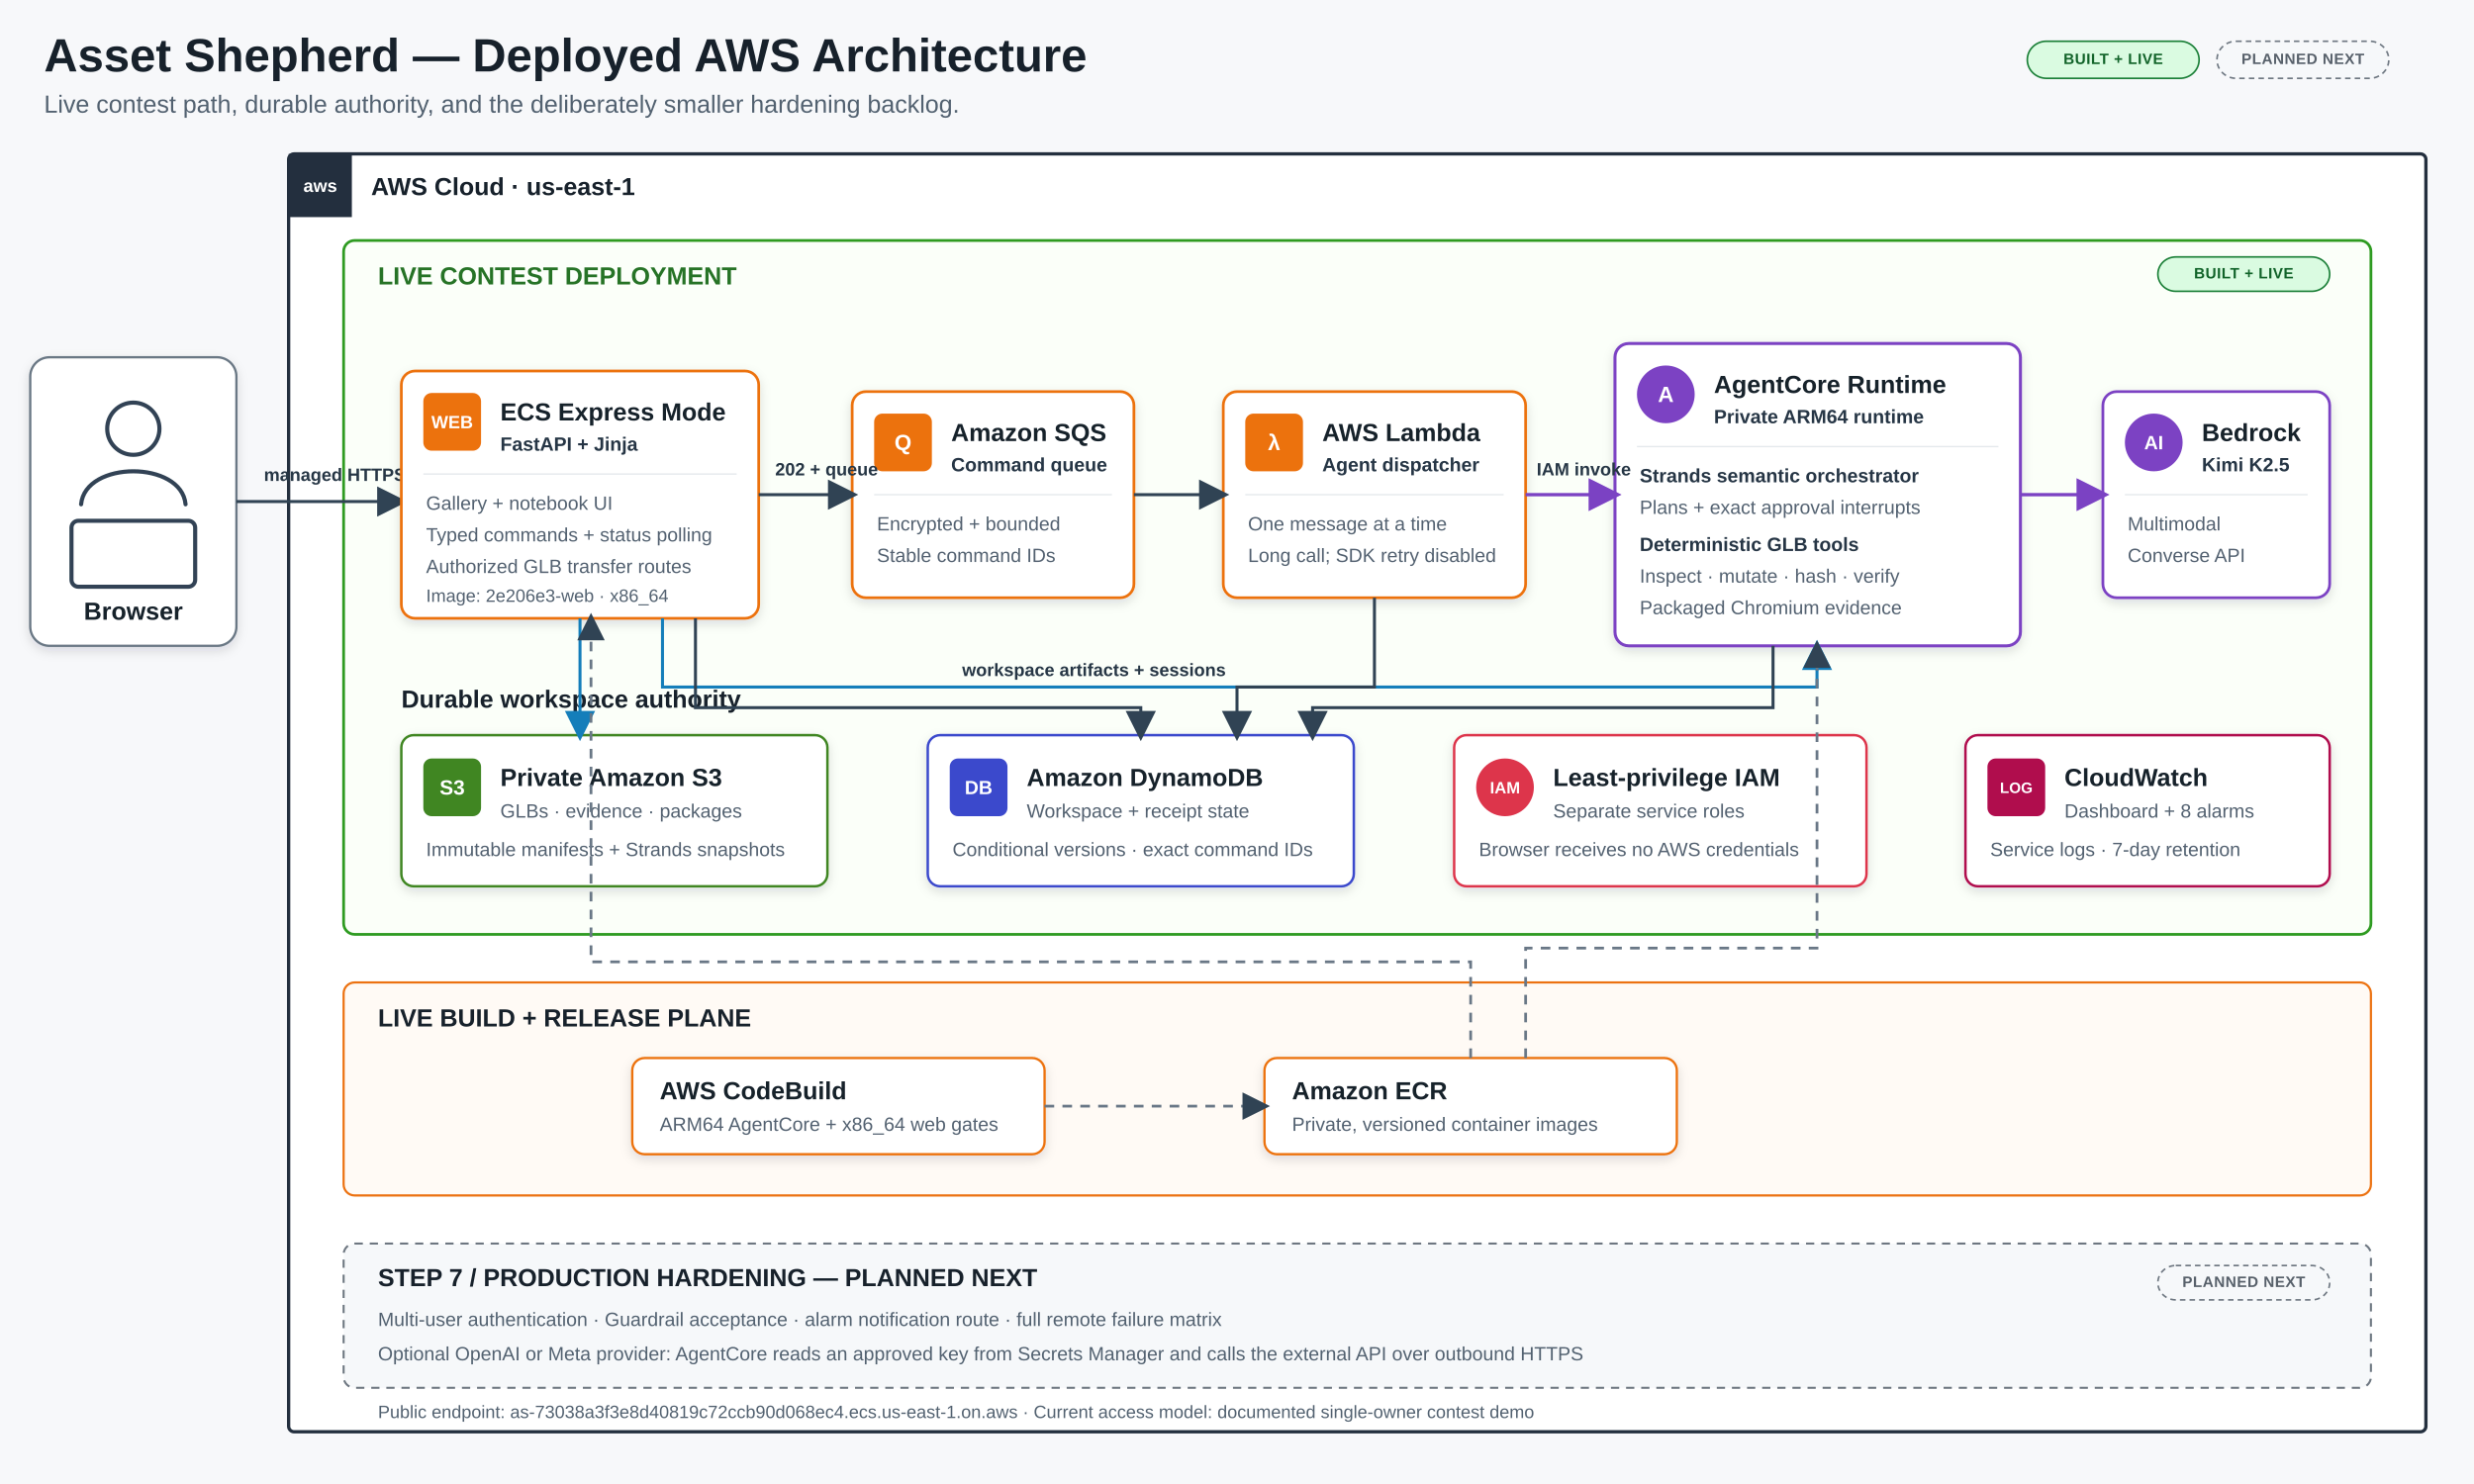
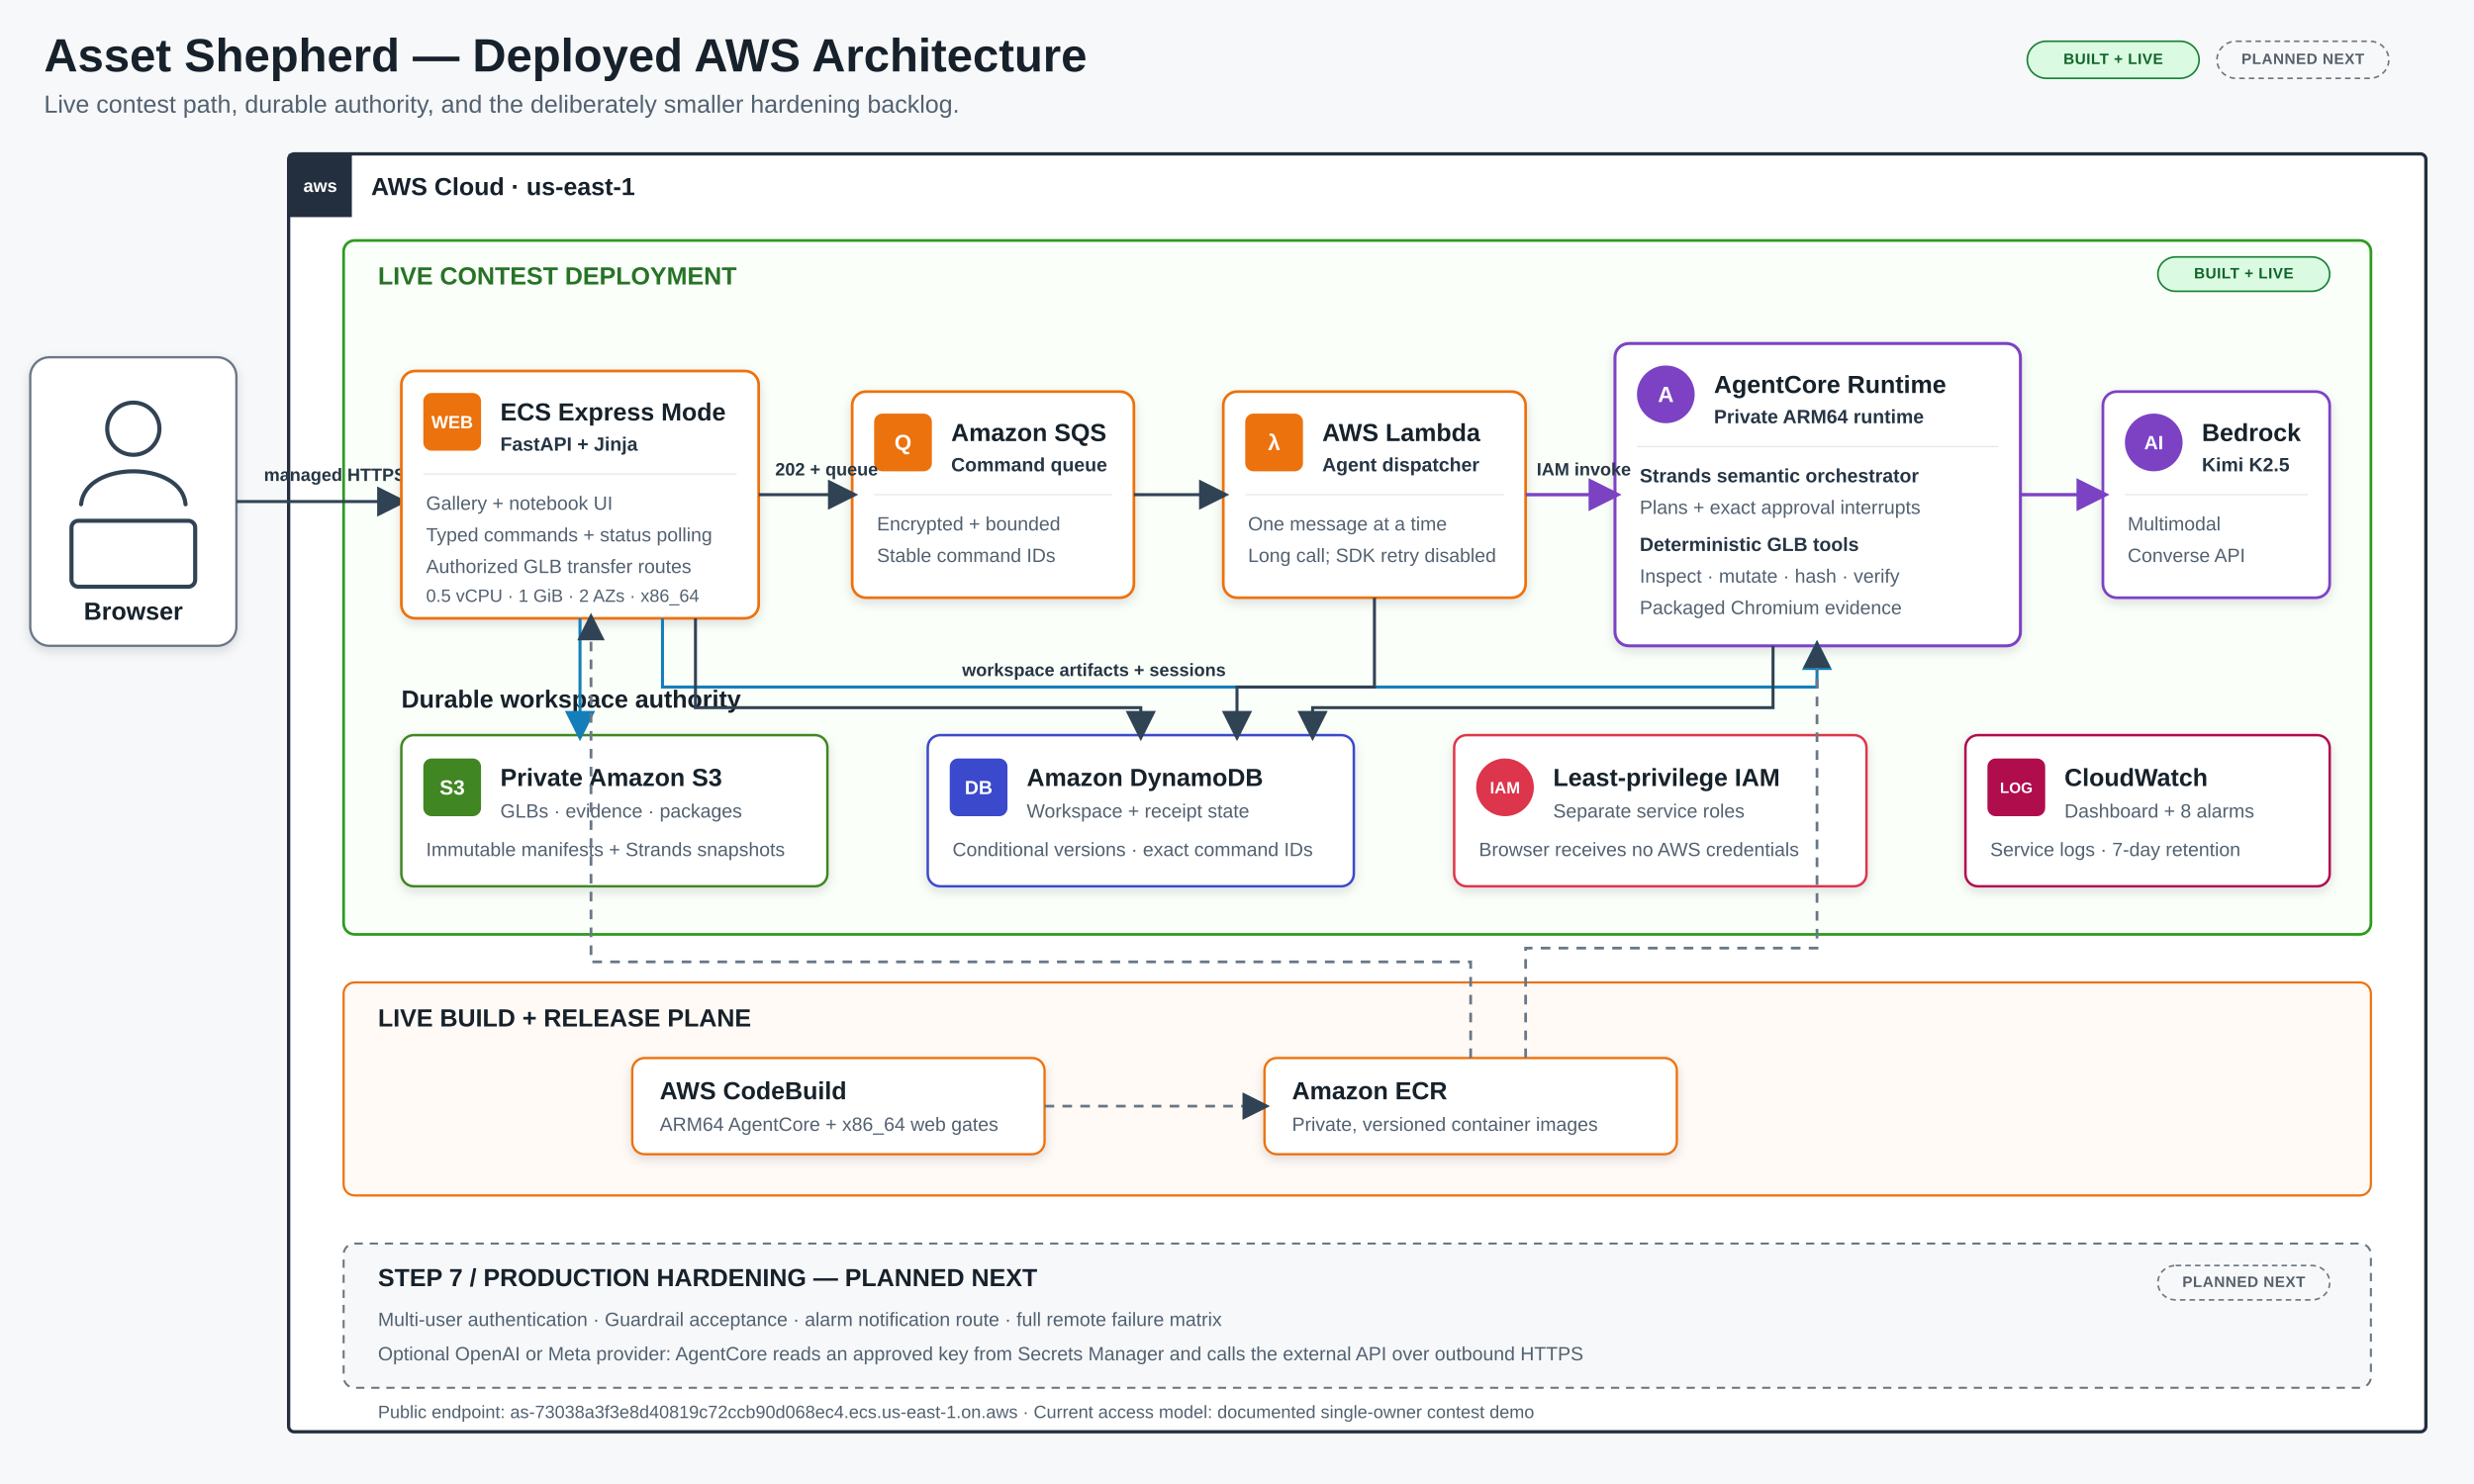
<svg xmlns="http://www.w3.org/2000/svg" width="1800" height="1080" viewBox="0 0 1800 1080" role="img" aria-labelledby="title description">
  <defs>
    <filter id="shadow" x="-20%" y="-20%" width="140%" height="140%">
      <feDropShadow dx="0" dy="3" stdDeviation="4" flood-color="#17212b" flood-opacity="0.13" />
    </filter>
    <marker id="arrow" markerWidth="10" markerHeight="10" refX="8" refY="5" orient="auto" markerUnits="strokeWidth">
      <path d="M0,0 L10,5 L0,10 z" fill="#304354" />
    </marker>
    <marker id="arrowPurple" markerWidth="10" markerHeight="10" refX="8" refY="5" orient="auto" markerUnits="strokeWidth">
      <path d="M0,0 L10,5 L0,10 z" fill="#7b42c3" />
    </marker>
    <marker id="arrowBlue" markerWidth="10" markerHeight="10" refX="8" refY="5" orient="auto" markerUnits="strokeWidth">
      <path d="M0,0 L10,5 L0,10 z" fill="#147eba" />
    </marker>
    <style>
      text { font-family: Arial; }
      .title { font-size: 34px; font-weight: 700; fill: #17212b; }
      .subtitle { font-size: 18px; font-weight: 400; fill: #526170; }
      .section { font-size: 18px; font-weight: 700; fill: #17212b; }
      .section-green { font-size: 18px; font-weight: 700; fill: #267326; }
      .service { font-size: 18px; font-weight: 700; fill: #17212b; }
      .strong { font-size: 14px; font-weight: 600; fill: #263645; }
      .copy { font-size: 14px; font-weight: 400; fill: #526170; }
      .small { font-size: 13px; font-weight: 400; fill: #526170; }
      .label { font-size: 13px; font-weight: 600; fill: #263645; }
      .badge { font-size: 11px; font-weight: 800; letter-spacing: .35px; text-anchor: middle; dominant-baseline: middle; }
      .badge-live { fill: #dafbe1; stroke: #1a7f37; stroke-width: 1.2; }
      .badge-live-text { fill: #116329; }
      .badge-next { fill: #f6f8fa; stroke: #6e7781; stroke-width: 1.2; stroke-dasharray: 4 3; }
      .badge-next-text { fill: #57606a; }
      .line { fill: none; stroke: #304354; stroke-width: 2.2; marker-end: url(#arrow); }
      .line-purple { fill: none; stroke: #7b42c3; stroke-width: 2.4; marker-end: url(#arrowPurple); }
      .line-blue { fill: none; stroke: #147eba; stroke-width: 2.2; marker-end: url(#arrowBlue); }
      .line-build { fill: none; stroke: #697786; stroke-width: 2; stroke-dasharray: 7 6; marker-end: url(#arrow); }
    </style>
  </defs>
  <rect width="1800" height="1080" fill="#f7f8fa" />
  <text class="title" x="32" y="52">Asset Shepherd — Deployed AWS Architecture</text>
  <text class="subtitle" x="32" y="82">Live contest path, durable authority, and the deliberately smaller hardening backlog.</text>
  <g transform="translate(1475 30)">
    <rect class="badge-live" width="125" height="27" rx="14" />
    <text class="badge badge-live-text" x="62.5" y="13.5">BUILT + LIVE</text>
    <rect class="badge-next" x="138" width="125" height="27" rx="14" />
    <text class="badge badge-next-text" x="200.5" y="13.5">PLANNED NEXT</text>
  </g>
  <g transform="translate(22 260)" filter="url(#shadow)">
    <rect width="150" height="210" rx="14" fill="#fff" stroke="#6b7885" stroke-width="1.7" />
    <circle cx="75" cy="52" r="19" fill="none" stroke="#304354" stroke-width="3" />
    <path d="M37 107 C40 75 110 75 113 107" fill="none" stroke="#304354" stroke-width="3" stroke-linecap="round" />
    <rect x="30" y="119" width="90" height="48" rx="5" fill="none" stroke="#304354" stroke-width="3" />
    <text class="service" x="75" y="191" text-anchor="middle">Browser</text>
  </g>
  <rect x="210" y="112" width="1555" height="930" rx="4" fill="#fff" stroke="#232f3e" stroke-width="2.4" />
  <rect x="210" y="112" width="46" height="46" fill="#232f3e" />
  <text x="233" y="136" text-anchor="middle" dominant-baseline="middle" font-family="Arial" font-size="13" font-weight="700" fill="#fff">aws</text>
  <text class="section" x="270" y="142">AWS Cloud · us-east-1</text>
  <rect x="250" y="175" width="1475" height="505" rx="8" fill="#fbfff9" stroke="#2e9b21" stroke-width="2" />
  <text class="section-green" x="275" y="207">LIVE CONTEST DEPLOYMENT</text>
  <rect class="badge-live" x="1570" y="187" width="125" height="25" rx="13" />
  <text class="badge badge-live-text" x="1632.5" y="199.5">BUILT + LIVE</text>
  <path class="line" d="M172 365 H292" />
  <text class="label" x="192" y="350">managed HTTPS</text>
  <g transform="translate(292 270)" filter="url(#shadow)">
    <rect width="260" height="180" rx="10" fill="#fff" stroke="#ec7211" stroke-width="2" />
    <rect x="16" y="16" width="42" height="42" rx="6" fill="#ec7211" />
    <text x="37" y="38" text-anchor="middle" dominant-baseline="middle" font-family="Arial" font-size="13" font-weight="800" fill="#fff">WEB</text>
    <text class="service" x="72" y="36">ECS Express Mode</text>
    <text class="strong" x="72" y="58">FastAPI + Jinja</text>
    <path d="M16 75 H244" stroke="#e5e9ed" />
    <text class="copy" x="18" y="101">Gallery + notebook UI</text>
    <text class="copy" x="18" y="124">Typed commands + status polling</text>
    <text class="copy" x="18" y="147">Authorized GLB transfer routes</text>
-     <text class="small" x="18" y="168">Image: 2e206e3-web · x86_64</text>
+     <text class="small" x="18" y="168">0.5 vCPU · 1 GiB · 2 AZs · x86_64</text>
  </g>
  <g transform="translate(620 285)" filter="url(#shadow)">
    <rect width="205" height="150" rx="10" fill="#fff" stroke="#ec7211" stroke-width="2" />
    <rect x="16" y="16" width="42" height="42" rx="6" fill="#ec7211" />
    <text x="37" y="38" text-anchor="middle" dominant-baseline="middle" font-family="Arial" font-size="16" font-weight="800" fill="#fff">Q</text>
    <text class="service" x="72" y="36">Amazon SQS</text>
    <text class="strong" x="72" y="58">Command queue</text>
    <path d="M16 75 H189" stroke="#e5e9ed" />
    <text class="copy" x="18" y="101">Encrypted + bounded</text>
    <text class="copy" x="18" y="124">Stable command IDs</text>
  </g>
  <g transform="translate(890 285)" filter="url(#shadow)">
    <rect width="220" height="150" rx="10" fill="#fff" stroke="#ec7211" stroke-width="2" />
    <rect x="16" y="16" width="42" height="42" rx="6" fill="#ec7211" />
    <text x="37" y="38" text-anchor="middle" dominant-baseline="middle" font-family="Arial" font-size="16" font-weight="800" fill="#fff">λ</text>
    <text class="service" x="72" y="36">AWS Lambda</text>
    <text class="strong" x="72" y="58">Agent dispatcher</text>
    <path d="M16 75 H204" stroke="#e5e9ed" />
    <text class="copy" x="18" y="101">One message at a time</text>
    <text class="copy" x="18" y="124">Long call; SDK retry disabled</text>
  </g>
  <g transform="translate(1175 250)" filter="url(#shadow)">
    <rect width="295" height="220" rx="10" fill="#fff" stroke="#7b42c3" stroke-width="2.2" />
    <rect x="16" y="16" width="42" height="42" rx="21" fill="#7b42c3" />
    <text x="37" y="38" text-anchor="middle" dominant-baseline="middle" font-family="Arial" font-size="16" font-weight="800" fill="#fff">A</text>
    <text class="service" x="72" y="36">AgentCore Runtime</text>
    <text class="strong" x="72" y="58">Private ARM64 runtime</text>
    <path d="M16 75 H279" stroke="#e5e9ed" />
    <text class="strong" x="18" y="101">Strands semantic orchestrator</text>
    <text class="copy" x="18" y="124">Plans + exact approval interrupts</text>
    <text class="strong" x="18" y="151">Deterministic GLB tools</text>
    <text class="copy" x="18" y="174">Inspect · mutate · hash · verify</text>
    <text class="copy" x="18" y="197">Packaged Chromium evidence</text>
  </g>
  <g transform="translate(1530 285)" filter="url(#shadow)">
    <rect width="165" height="150" rx="10" fill="#fff" stroke="#7b42c3" stroke-width="2" />
    <rect x="16" y="16" width="42" height="42" rx="21" fill="#7b42c3" />
    <text x="37" y="38" text-anchor="middle" dominant-baseline="middle" font-family="Arial" font-size="14" font-weight="800" fill="#fff">AI</text>
    <text class="service" x="72" y="36">Bedrock</text>
    <text class="strong" x="72" y="58">Kimi K2.5</text>
    <path d="M16 75 H149" stroke="#e5e9ed" />
    <text class="copy" x="18" y="101">Multimodal</text>
    <text class="copy" x="18" y="124">Converse API</text>
  </g>
  <path class="line" d="M552 360 H620" />
  <text class="label" x="564" y="346">202 + queue</text>
  <path class="line" d="M825 360 H890" />
  <path class="line-purple" d="M1110 360 H1175" />
  <text class="label" x="1118" y="346">IAM invoke</text>
  <path class="line-purple" d="M1470 360 H1530" />
  <text class="section" x="292" y="515">Durable workspace authority</text>
  <g transform="translate(292 535)" filter="url(#shadow)">
    <rect width="310" height="110" rx="9" fill="#fff" stroke="#3f8624" stroke-width="1.8" />
    <rect x="16" y="17" width="42" height="42" rx="6" fill="#3f8624" />
    <text x="37" y="39" text-anchor="middle" dominant-baseline="middle" font-family="Arial" font-size="15" font-weight="800" fill="#fff">S3</text>
    <text class="service" x="72" y="37">Private Amazon S3</text>
    <text class="copy" x="72" y="60">GLBs · evidence · packages</text>
    <text class="copy" x="18" y="88">Immutable manifests + Strands snapshots</text>
  </g>
  <g transform="translate(675 535)" filter="url(#shadow)">
    <rect width="310" height="110" rx="9" fill="#fff" stroke="#3b48cc" stroke-width="1.8" />
    <rect x="16" y="17" width="42" height="42" rx="6" fill="#3b48cc" />
    <text x="37" y="39" text-anchor="middle" dominant-baseline="middle" font-family="Arial" font-size="14" font-weight="800" fill="#fff">DB</text>
    <text class="service" x="72" y="37">Amazon DynamoDB</text>
    <text class="copy" x="72" y="60">Workspace + receipt state</text>
    <text class="copy" x="18" y="88">Conditional versions · exact command IDs</text>
  </g>
  <g transform="translate(1058 535)" filter="url(#shadow)">
    <rect width="300" height="110" rx="9" fill="#fff" stroke="#dd344c" stroke-width="1.8" />
    <rect x="16" y="17" width="42" height="42" rx="21" fill="#dd344c" />
    <text x="37" y="39" text-anchor="middle" dominant-baseline="middle" font-family="Arial" font-size="12" font-weight="800" fill="#fff">IAM</text>
    <text class="service" x="72" y="37">Least-privilege IAM</text>
    <text class="copy" x="72" y="60">Separate service roles</text>
    <text class="copy" x="18" y="88">Browser receives no AWS credentials</text>
  </g>
  <g transform="translate(1430 535)" filter="url(#shadow)">
    <rect width="265" height="110" rx="9" fill="#fff" stroke="#b0084d" stroke-width="1.8" />
    <rect x="16" y="17" width="42" height="42" rx="6" fill="#b0084d" />
    <text x="37" y="39" text-anchor="middle" dominant-baseline="middle" font-family="Arial" font-size="11" font-weight="800" fill="#fff">LOG</text>
    <text class="service" x="72" y="37">CloudWatch</text>
    <text class="copy" x="72" y="60">Dashboard + 8 alarms</text>
    <text class="copy" x="18" y="88">Service logs · 7-day retention</text>
  </g>
  <path class="line-blue" d="M422 450 V535" />
  <path class="line-blue" d="M482 450 V500 H1322 V470" />
  <text class="label" x="700" y="492">workspace artifacts + sessions</text>
  <path class="line" d="M506 450 V515 H830 V535" />
  <path class="line" d="M1000 435 V500 H900 V535" />
  <path class="line" d="M1290 470 V515 H955 V535" />
  <rect x="250" y="715" width="1475" height="155" rx="8" fill="#fffaf5" stroke="#ec7211" stroke-width="1.6" />
  <text class="section" x="275" y="747">LIVE BUILD + RELEASE PLANE</text>
  <g transform="translate(460 770)" filter="url(#shadow)">
    <rect width="300" height="70" rx="9" fill="#fff" stroke="#ec7211" stroke-width="1.7" />
    <text class="service" x="20" y="30">AWS CodeBuild</text>
    <text class="copy" x="20" y="53">ARM64 AgentCore + x86_64 web gates</text>
  </g>
  <g transform="translate(920 770)" filter="url(#shadow)">
    <rect width="300" height="70" rx="9" fill="#fff" stroke="#ec7211" stroke-width="1.7" />
    <text class="service" x="20" y="30">Amazon ECR</text>
    <text class="copy" x="20" y="53">Private, versioned container images</text>
  </g>
  <path class="line-build" d="M760 805 H920" />
  <path class="line-build" d="M1070 770 V700 H430 V450" />
  <path class="line-build" d="M1110 770 V690 H1322 V470" />
  <rect x="250" y="905" width="1475" height="105" rx="8" fill="#f6f8fa" stroke="#6e7781" stroke-width="1.5" stroke-dasharray="6 5" />
  <text class="section" x="275" y="936">STEP 7 / PRODUCTION HARDENING — PLANNED NEXT</text>
  <text class="copy" x="275" y="965">Multi-user authentication · Guardrail acceptance · alarm notification route · full remote failure matrix</text>
  <text class="copy" x="275" y="990">Optional OpenAI or Meta provider: AgentCore reads an approved key from Secrets Manager and calls the external API over outbound HTTPS</text>
  <rect class="badge-next" x="1570" y="921" width="125" height="25" rx="13" />
  <text class="badge badge-next-text" x="1632.5" y="933.5">PLANNED NEXT</text>
  <text class="small" x="275" y="1032">Public endpoint: as-73038a3f3e8d40819c72ccb90d068ec4.ecs.us-east-1.on.aws · Current access model: documented single-owner contest demo</text>
</svg>
